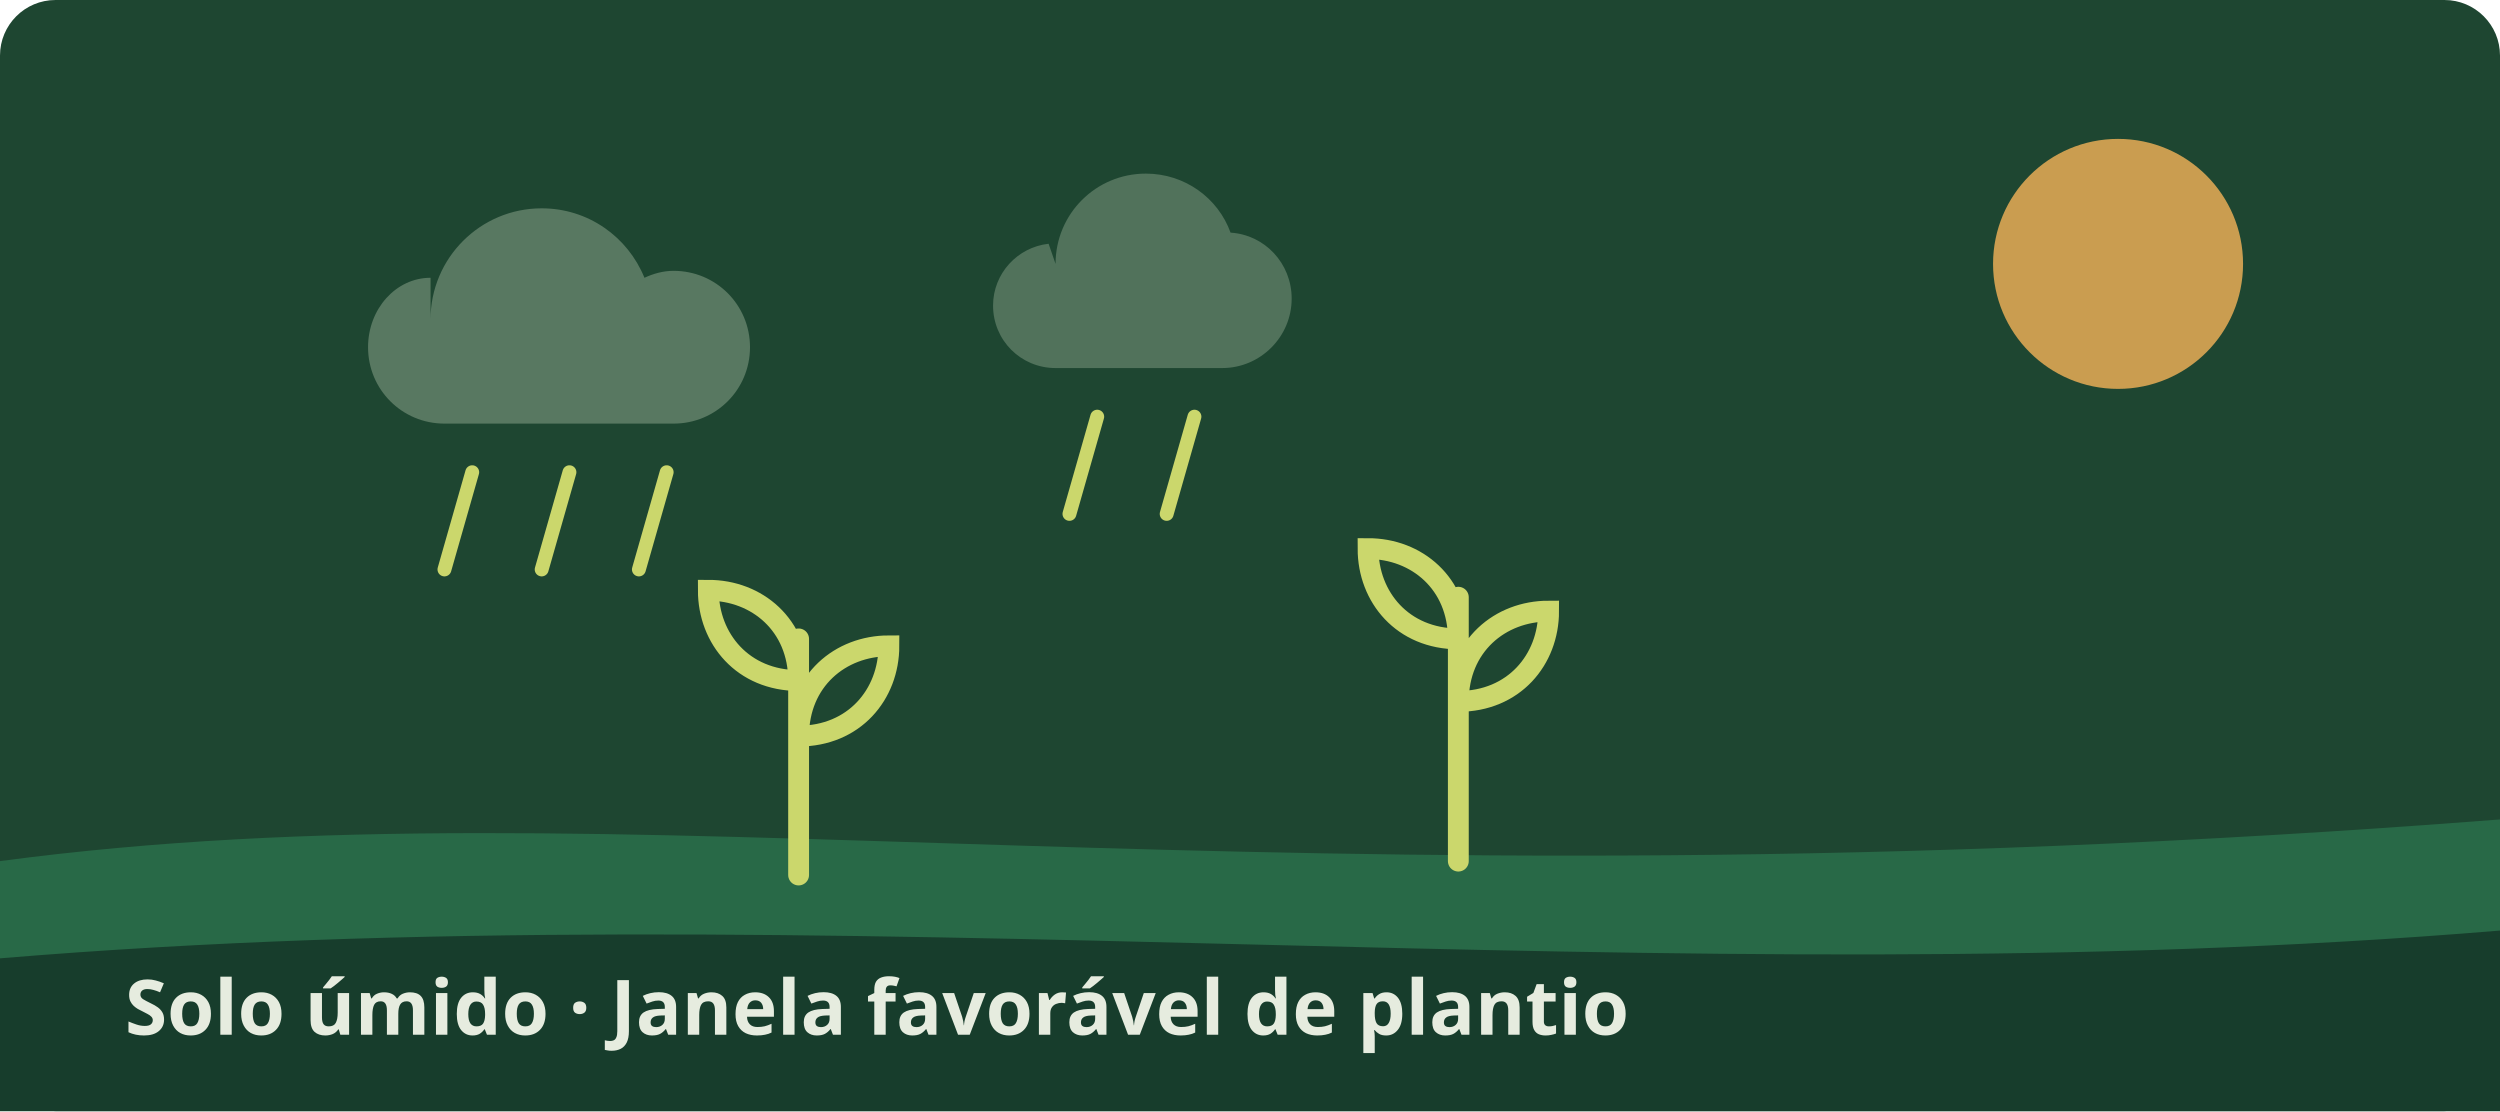
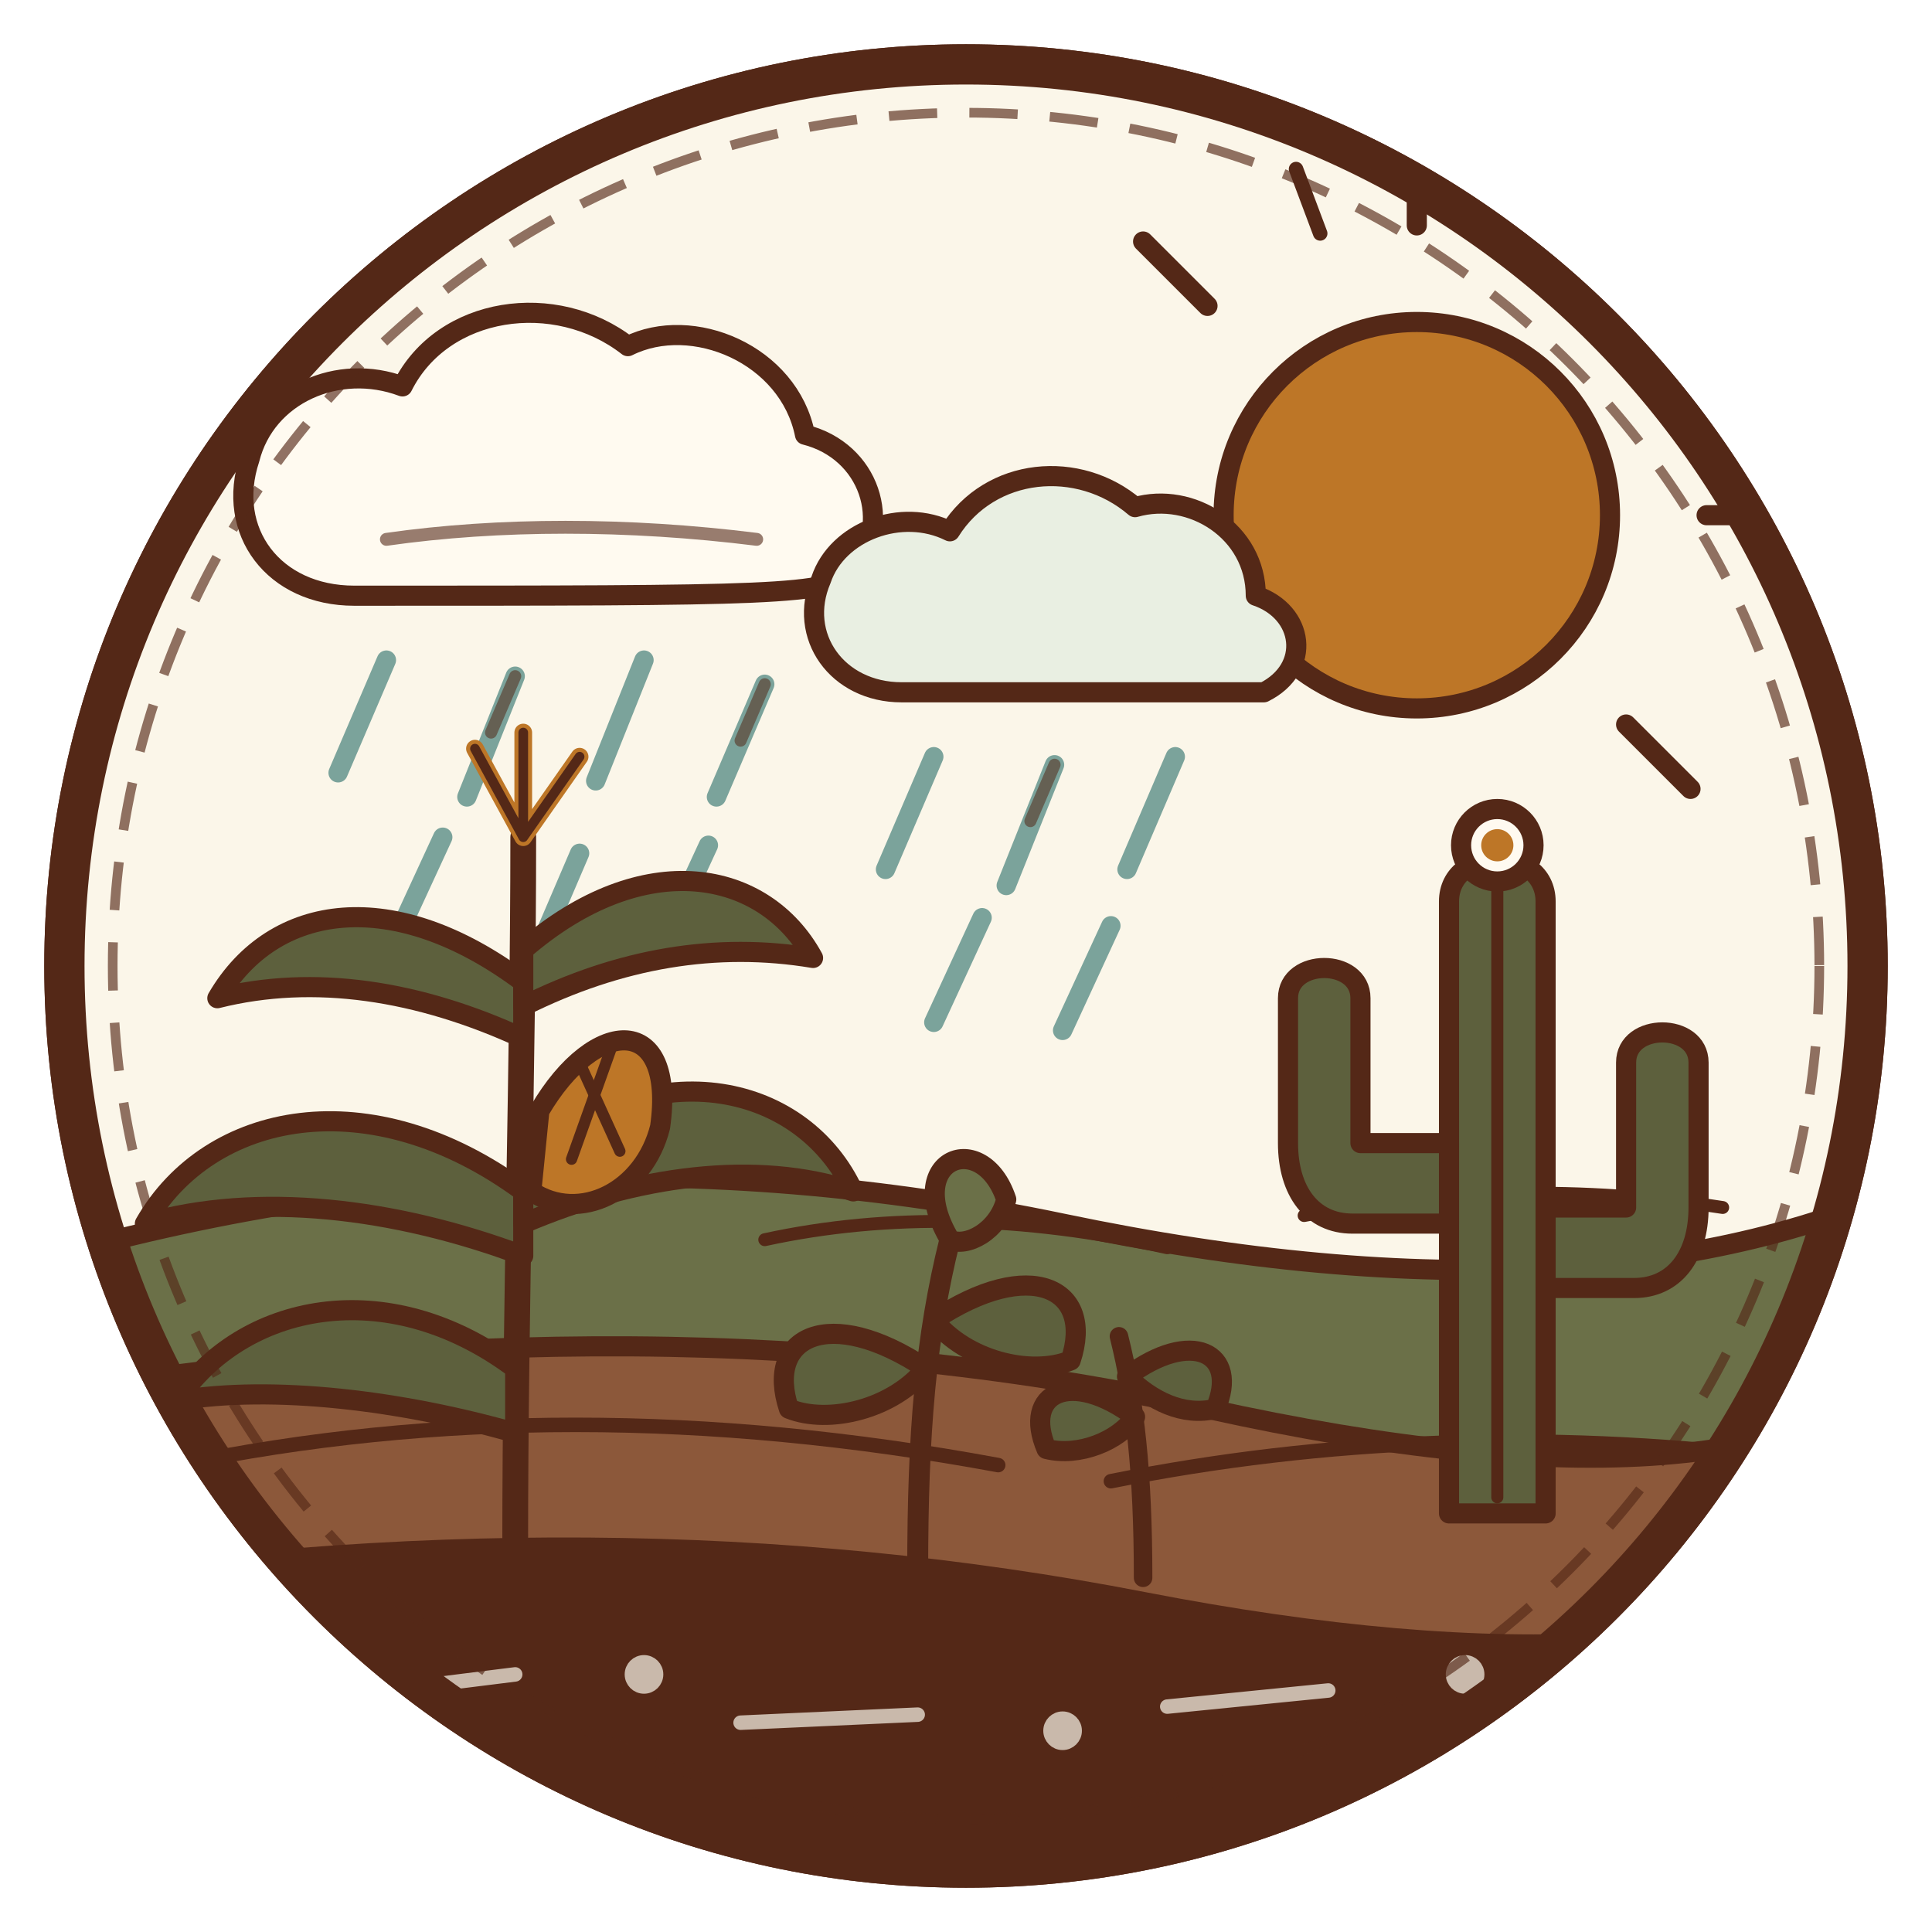
- <svg xmlns="http://www.w3.org/2000/svg" viewBox="0 0 360 160" fill="none">
-   <rect width="360" height="160" rx="8" fill="#1E4631" />
-   <circle cx="305" cy="38" r="18" fill="#E9AD56" fill-opacity="0.85" />
-   <path d="M62 46C62 37.163 69.163 30 78 30C84.7 30 90.4 34.1 92.8 40C94.1 39.4 95.5 39 97 39C103.1 39 108 43.9 108 50C108 56.1 103.1 61 97 61H64C57.9 61 53 56.1 53 50C53 44.5 57 40 62 40" fill="#D5E3C8" fill-opacity="0.32" />
-   <path d="M152 38C152 30.8 157.8 25 165 25C170.6 25 175.4 28.5 177.2 33.5C182.1 33.8 186 37.9 186 43C186 48.5 181.5 53 176 53H152C147 53 143 49 143 44C143 39.4 146.5 35.6 151 35.1" fill="#D5E3C8" fill-opacity="0.28" />
-   <line x1="68" y1="68" x2="64" y2="82" stroke="#CBD76C" stroke-width="2" stroke-linecap="round" />
-   <line x1="82" y1="68" x2="78" y2="82" stroke="#CBD76C" stroke-width="2" stroke-linecap="round" />
-   <line x1="96" y1="68" x2="92" y2="82" stroke="#CBD76C" stroke-width="2" stroke-linecap="round" />
-   <line x1="158" y1="60" x2="154" y2="74" stroke="#CBD76C" stroke-width="2" stroke-linecap="round" />
-   <line x1="172" y1="60" x2="168" y2="74" stroke="#CBD76C" stroke-width="2" stroke-linecap="round" />
-   <path d="M0 124C90 112 180 132 360 118V160H0V124Z" fill="#286947" />
-   <path d="M0 138C120 128 240 144 360 134V160H0V138Z" fill="#173D2C" />
-   <path d="M115 126V92M115 98C107 98 102 92 102 85C109 85 115 90 115 98ZM115 106C123 106 128 100 128 93C121 93 115 98 115 106Z" stroke="#CBD76C" stroke-width="3" stroke-linecap="round" />
-   <path d="M210 124V86M210 92C202 92 197 86 197 79C204 79 210 84 210 92ZM210 101C218 101 223 95 223 88C216 88 210 93 210 101Z" stroke="#CBD76C" stroke-width="3" stroke-linecap="round" />
-   <text x="18" y="149" fill="#E6ECDF" font-family="sans-serif" font-size="11" font-weight="600">Solo úmido · Janela favorável de plantio</text>
+ <svg xmlns="http://www.w3.org/2000/svg" viewBox="0 0 240 240" role="img" aria-label="Condição Favorável — Solo úmido, chuva mansa, milho, feijão e mandacaru">
+   <defs>
+     <clipPath id="clip-medallion-fav">
+       <circle cx="120" cy="120" r="110" />
+     </clipPath>
+   </defs>
+   <circle cx="120" cy="120" r="112" fill="#fbf6e9" stroke="#542817" stroke-width="5" />
+   <g clip-path="url(#clip-medallion-fav)" stroke="#542817" stroke-width="2.5" stroke-linecap="round" stroke-linejoin="round">
+     <rect x="0" y="0" width="240" height="240" fill="#fbf6e9" stroke="none" />
+     <g>
+       <circle cx="176" cy="64" r="24" fill="#bd7627" />
+       <line x1="176" y1="28" x2="176" y2="18" />
+       <line x1="202" y1="38" x2="210" y2="30" />
+       <line x1="212" y1="64" x2="222" y2="64" />
+       <line x1="202" y1="90" x2="210" y2="98" />
+       <line x1="150" y1="38" x2="142" y2="30" />
+       <line x1="164" y1="29" x2="161" y2="21" stroke-width="1.8" />
+       <line x1="190" y1="31" x2="194" y2="23" stroke-width="1.8" />
+     </g>
+     <path d="M44 74 C34 74, 28 66, 31 57 C33 49, 42 45, 50 48 C55 38, 69 36, 78 43 C86 39, 98 44, 100 54 C108 56, 111 65, 106 71 C103 74, 96 74, 44 74 Z" fill="#fffaf0" />
+     <path d="M48 67 C62 65, 78 65, 94 67" fill="none" stroke-width="1.6" opacity="0.6" />
+     <path d="M112 86 C104 86, 99 79, 102 72 C104 66, 112 63, 118 66 C123 58, 134 57, 141 63 C148 61, 156 66, 156 74 C162 76, 163 83, 157 86 Z" fill="#e9efe2" />
+     <g stroke="#7ba39b" stroke-width="2.4">
+       <line x1="48" y1="82" x2="42" y2="96" />
+       <line x1="64" y1="84" x2="58" y2="99" />
+       <line x1="80" y1="82" x2="74" y2="97" />
+       <line x1="95" y1="85" x2="89" y2="99" />
+       <line x1="55" y1="104" x2="49" y2="117" />
+       <line x1="72" y1="106" x2="66" y2="120" />
+       <line x1="88" y1="105" x2="82" y2="118" />
+       <line x1="116" y1="94" x2="110" y2="108" />
+       <line x1="131" y1="95" x2="125" y2="110" />
+       <line x1="146" y1="94" x2="140" y2="108" />
+       <line x1="122" y1="114" x2="116" y2="127" />
+       <line x1="138" y1="115" x2="132" y2="128" />
+     </g>
+     <g stroke="#542817" stroke-width="1.5" opacity="0.55">
+       <line x1="64" y1="84" x2="61" y2="91" />
+       <line x1="95" y1="85" x2="92" y2="92" />
+       <line x1="131" y1="95" x2="128" y2="102" />
+     </g>
+     <path d="M0 158 Q65 138, 132 152 T240 146 L240 240 L0 240 Z" fill="#6b7048" />
+     <path d="M95 154 Q118 149, 145 155" fill="none" stroke-width="1.6" />
+     <path d="M162 151 Q188 146, 214 150" fill="none" stroke-width="1.6" />
+     <path d="M0 174 Q82 160, 150 175 T240 168 L240 240 L0 240 Z" fill="#8c583a" />
+     <path d="M22 182 Q70 172, 124 182" fill="none" stroke-width="1.8" />
+     <path d="M138 184 Q178 176, 220 181" fill="none" stroke-width="1.8" />
+     <path d="M0 198 Q75 186, 142 199 T240 193 L240 240 L0 240 Z" fill="#542817" />
+     <g stroke="#fbf6e9" stroke-width="1.8" opacity="0.7">
+       <line x1="48" y1="210" x2="64" y2="208" />
+       <line x1="92" y1="214" x2="114" y2="213" />
+       <line x1="145" y1="212" x2="165" y2="210" />
+       <circle cx="80" cy="208" r="1.5" fill="#fbf6e9" />
+       <circle cx="132" cy="215" r="1.5" fill="#fbf6e9" />
+       <circle cx="182" cy="208" r="1.5" fill="#fbf6e9" />
+     </g>
+     <g>
+       <path d="M64 192 C64 162, 65 132, 65 104" fill="none" stroke="#542817" stroke-width="3.2" />
+       <path d="M64 170 C48 158, 30 162, 22 174 C34 172, 50 174, 64 178 Z" fill="#5d603d" />
+       <path d="M65 148 C46 134, 26 138, 18 152 C32 148, 49 150, 65 156 Z" fill="#5d603d" />
+       <path d="M65 144 C82 130, 100 135, 106 148 C94 144, 79 146, 65 152 Z" fill="#5d603d" />
+       <path d="M65 122 C49 110, 34 112, 27 124 C39 121, 52 123, 65 129 Z" fill="#5d603d" />
+       <path d="M65 118 C80 105, 95 108, 101 119 C89 117, 77 119, 65 125 Z" fill="#5d603d" />
+       <path d="M67 138 C74 126, 84 126, 82 140 C80 148, 72 152, 66 148 Z" fill="#bd7627" />
+       <line x1="72" y1="132" x2="77" y2="143" stroke-width="1.4" />
+       <line x1="76" y1="130" x2="71" y2="144" stroke-width="1.4" />
+       <path d="M65 104 L59 93 M65 104 L65 91 M65 104 L72 94" fill="none" stroke="#bd7627" stroke-width="2.2" />
+       <path d="M65 104 L59 93 M65 104 L65 91 M65 104 L72 94" fill="none" stroke="#542817" stroke-width="1.2" />
+     </g>
+     <g>
+       <path d="M114 195 C114 178, 115 166, 118 154" fill="none" stroke="#542817" stroke-width="2.6" />
+       <path d="M115 170 C103 162, 95 166, 98 175 C103 177, 111 175, 115 170 Z" fill="#5d603d" />
+       <path d="M116 164 C128 156, 136 160, 133 169 C128 171, 120 169, 116 164 Z" fill="#5d603d" />
+       <path d="M118 154 C112 144, 122 140, 125 149 C124 153, 120 155, 118 154 Z" fill="#6b7048" />
+       <path d="M142 196 C142 183, 141 174, 139 166" fill="none" stroke="#542817" stroke-width="2.3" />
+       <path d="M141 176 C133 170, 127 173, 130 180 C134 181, 139 179, 141 176 Z" fill="#5d603d" />
+       <path d="M140 171 C148 165, 154 168, 151 175 C147 176, 143 174, 140 171 Z" fill="#5d603d" />
+     </g>
+     <g>
+       <path d="M180 188 L180 112 C180 105, 192 105, 192 112 L192 188 Z" fill="#5d603d" />
+       <path d="M180 152 L168 152 C163 152, 160 148, 160 142 L160 124 C160 119, 169 119, 169 124 L169 142 L180 142 Z" fill="#5d603d" />
+       <path d="M192 160 L203 160 C208 160, 211 156, 211 150 L211 132 C211 127, 202 127, 202 132 L202 150 L192 150 Z" fill="#5d603d" />
+       <line x1="186" y1="110" x2="186" y2="186" stroke-width="1.5" />
+       <circle cx="186" cy="105" r="4.5" fill="#fffaf0" />
+       <circle cx="186" cy="105" r="2" fill="#bd7627" stroke="none" />
+     </g>
+   </g>
+   <circle cx="120" cy="120" r="112" fill="none" stroke="#542817" stroke-width="5" />
+   <circle cx="120" cy="120" r="106" fill="none" stroke="#542817" stroke-width="1.2" stroke-dasharray="6 4" opacity="0.65" />
</svg>
